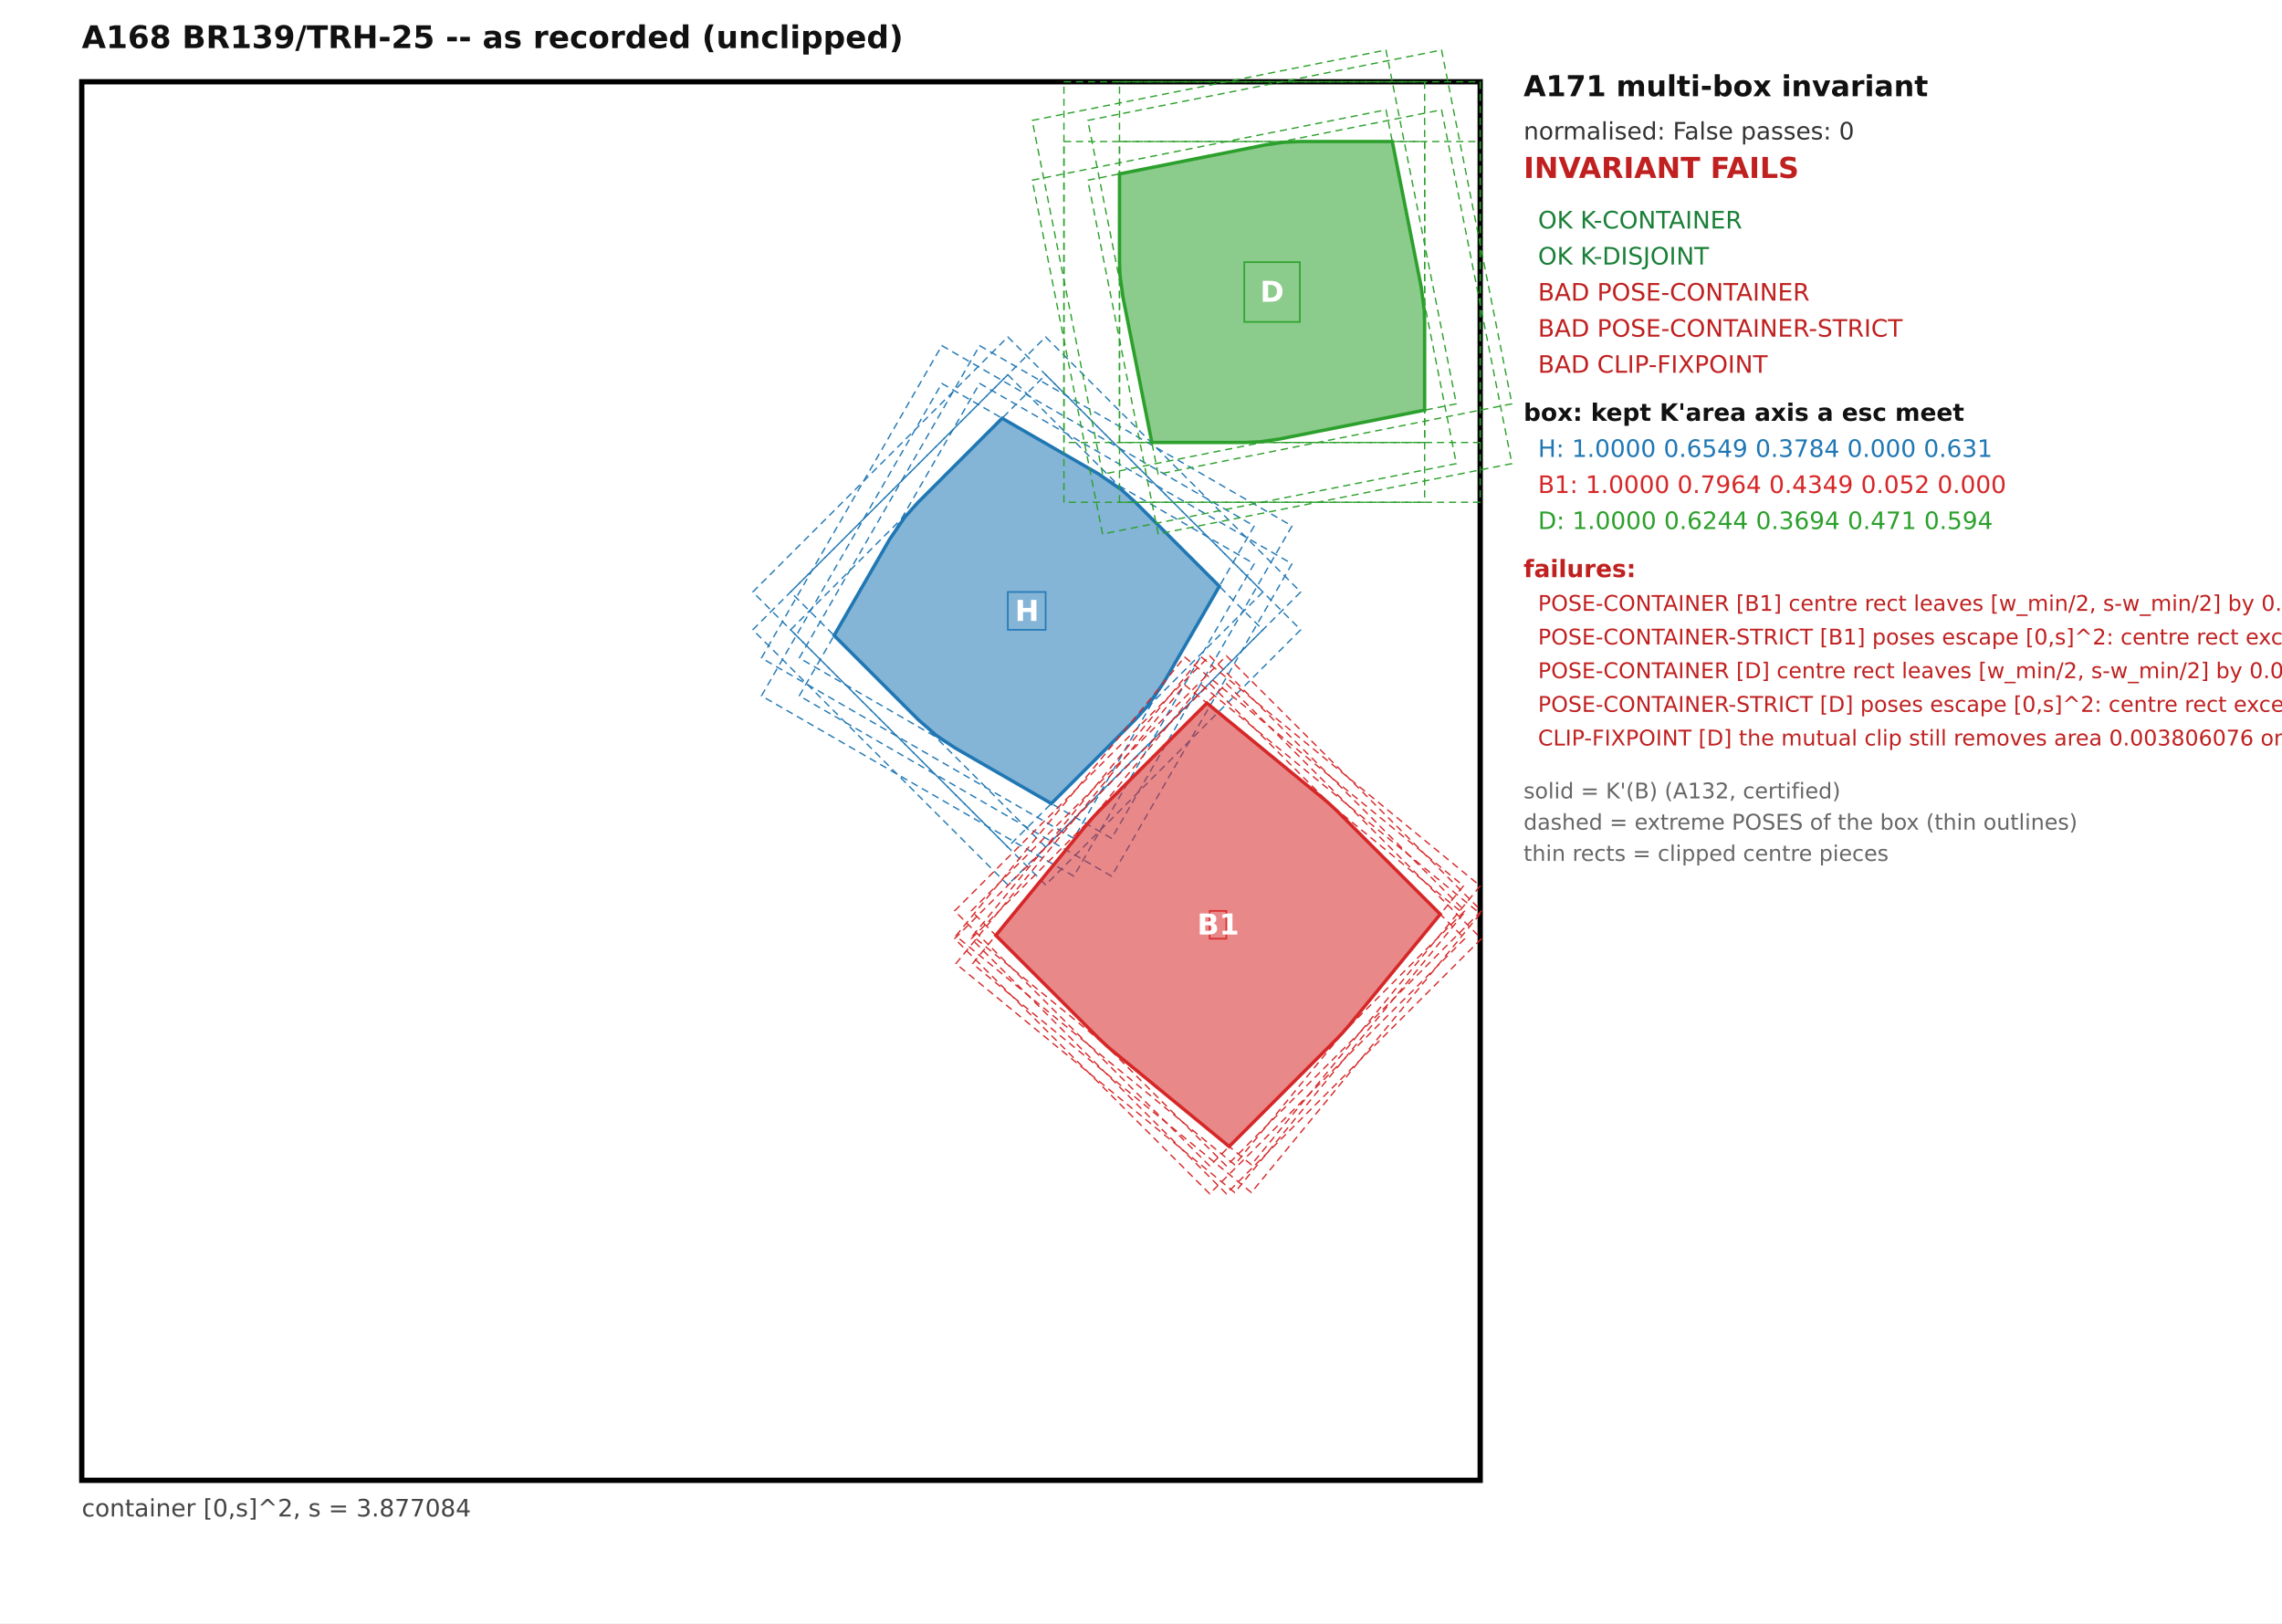
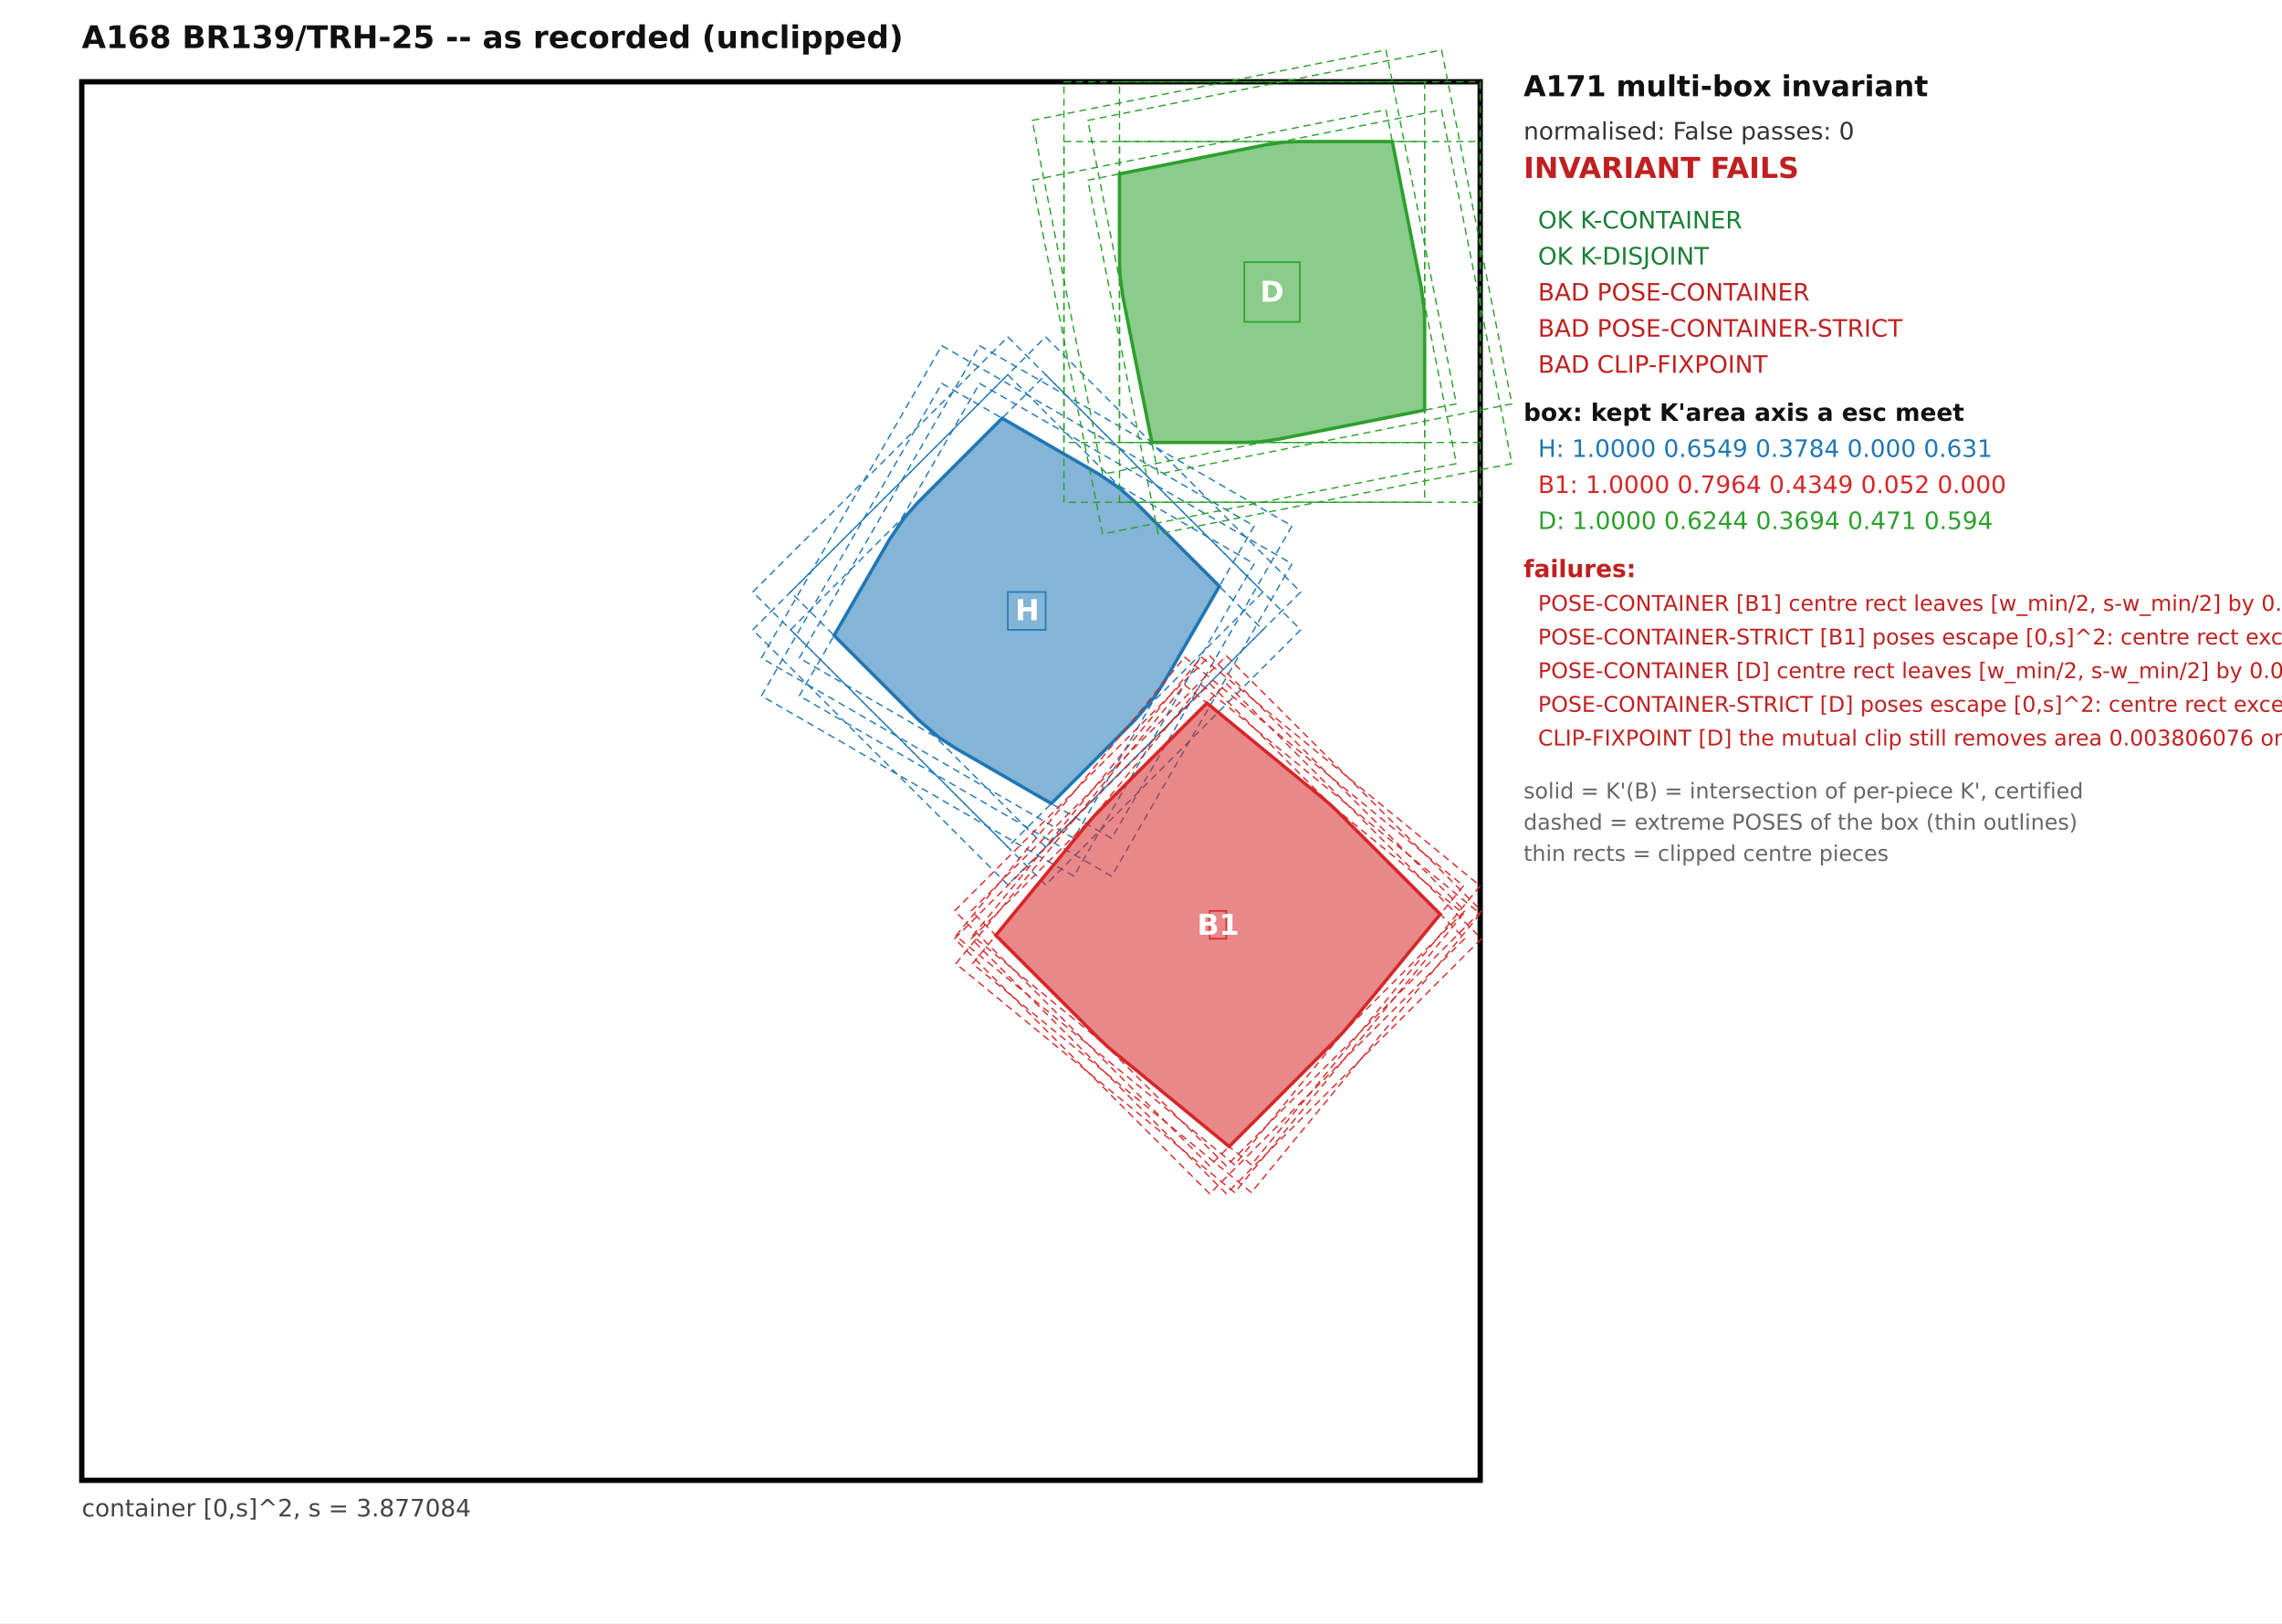
<svg xmlns="http://www.w3.org/2000/svg" width="949" height="675" viewBox="0 0 949 675">
  <rect width="949" height="675" fill="#ffffff" />
  <text x="34.0" y="20.0" font-family="DejaVu Sans,Arial,sans-serif" font-size="13" fill="#111" text-anchor="start" font-weight="bold">A168 BR139/TRH-25 -- as recorded (unclipped)</text>
  <rect x="34.00" y="34.00" width="581.56" height="581.56" fill="none" stroke="#000" stroke-width="2.2" />
  <text x="34.0" y="630.6" font-family="DejaVu Sans,Arial,sans-serif" font-size="10" fill="#444" text-anchor="start">container [0,s]^2, s = 3.877084</text>
  <polygon points="419.117,155.825 525.183,261.891 419.117,367.957 313.051,261.891" fill="none" fill-opacity="0.0" stroke="#1f77b4" stroke-width="0.55" stroke-dasharray="3,2" />
  <polygon points="419.117,140.102 525.183,246.168 419.117,352.234 313.051,246.168" fill="none" fill-opacity="0.0" stroke="#1f77b4" stroke-width="0.55" stroke-dasharray="3,2" />
  <polygon points="434.840,155.825 540.906,261.891 434.840,367.957 328.774,261.891" fill="none" fill-opacity="0.0" stroke="#1f77b4" stroke-width="0.55" stroke-dasharray="3,2" />
  <polygon points="434.840,140.102 540.906,246.168 434.840,352.234 328.774,246.168" fill="none" fill-opacity="0.0" stroke="#1f77b4" stroke-width="0.55" stroke-dasharray="3,2" />
  <polygon points="391.665,159.439 521.569,234.439 446.569,364.343 316.665,289.343" fill="none" fill-opacity="0.0" stroke="#1f77b4" stroke-width="0.55" stroke-dasharray="3,2" />
  <polygon points="391.665,143.716 521.569,218.716 446.569,348.620 316.665,273.620" fill="none" fill-opacity="0.0" stroke="#1f77b4" stroke-width="0.55" stroke-dasharray="3,2" />
  <polygon points="407.388,159.439 537.292,234.439 462.292,364.343 332.388,289.343" fill="none" fill-opacity="0.0" stroke="#1f77b4" stroke-width="0.55" stroke-dasharray="3,2" />
  <polygon points="407.388,143.716 537.292,218.716 462.292,348.620 332.388,273.620" fill="none" fill-opacity="0.0" stroke="#1f77b4" stroke-width="0.55" stroke-dasharray="3,2" />
-   <polygon points="346.868,264.262 381.879,299.273 389.427,305.856 397.251,311.069 437.211,334.140 472.222,299.129 477.287,293.510 484.018,283.756 507.089,243.796 472.078,208.785 466.459,203.721 456.706,196.990 416.746,173.919 381.735,208.930 376.285,215.026 369.939,224.302" fill="#1f77b4" fill-opacity="0.55" stroke="#1f77b4" stroke-width="1.4" />
+   <polygon points="346.868,264.262 381.879,299.273 390.409,306.591 397.251,311.069 437.211,334.140 472.222,299.129 480.140,289.771 484.018,283.756 507.089,243.796 472.078,208.785 465.662,203.081 456.706,196.990 416.746,173.919 381.735,208.930 376.030,215.346 369.939,224.302" fill="#1f77b4" fill-opacity="0.55" stroke="#1f77b4" stroke-width="1.4" />
  <rect x="419.12" y="246.17" width="15.72" height="15.72" fill="none" stroke="#1f77b4" stroke-width="0.7" stroke-opacity="0.9" />
-   <text x="427.1" y="258.2" font-family="DejaVu Sans,Arial,sans-serif" font-size="12" fill="#fff" text-anchor="middle" font-weight="bold">H</text>
+   <text x="427.2" y="257.9" font-family="DejaVu Sans,Arial,sans-serif" font-size="12" fill="#fff" text-anchor="middle" font-weight="bold">H</text>
  <polygon points="503.063,284.271 609.129,390.337 503.063,496.403 396.997,390.337" fill="none" fill-opacity="0.0" stroke="#d62728" stroke-width="0.55" stroke-dasharray="3,2" />
  <polygon points="503.063,272.716 609.129,378.782 503.063,484.848 396.997,378.782" fill="none" fill-opacity="0.0" stroke="#d62728" stroke-width="0.55" stroke-dasharray="3,2" />
  <polygon points="510.007,284.271 616.073,390.337 510.007,496.403 403.941,390.337" fill="none" fill-opacity="0.0" stroke="#d62728" stroke-width="0.55" stroke-dasharray="3,2" />
  <polygon points="510.007,272.716 616.073,378.782 510.007,484.848 403.941,378.782" fill="none" fill-opacity="0.0" stroke="#d62728" stroke-width="0.55" stroke-dasharray="3,2" />
  <polygon points="492.666,284.782 608.618,379.941 513.459,495.893 397.507,400.734" fill="none" fill-opacity="0.0" stroke="#d62728" stroke-width="0.55" stroke-dasharray="3,2" />
  <polygon points="492.666,273.226 608.618,368.385 513.459,484.337 397.507,389.178" fill="none" fill-opacity="0.0" stroke="#d62728" stroke-width="0.55" stroke-dasharray="3,2" />
  <polygon points="499.611,284.782 615.563,379.941 520.404,495.893 404.452,400.734" fill="none" fill-opacity="0.0" stroke="#d62728" stroke-width="0.55" stroke-dasharray="3,2" />
  <polygon points="499.611,273.226 615.563,368.385 520.404,484.337 404.452,389.178" fill="none" fill-opacity="0.0" stroke="#d62728" stroke-width="0.55" stroke-dasharray="3,2" />
-   <polygon points="414.117,388.957 457.002,431.842 460.528,435.144 462.398,436.733 511.160,476.750 556.123,431.787 558.194,429.630 561.014,426.391 598.953,380.162 556.068,337.277 552.772,334.178 550.672,332.386 501.910,292.369 456.947,337.332 454.928,339.433 452.056,342.728" fill="#d62728" fill-opacity="0.55" stroke="#d62728" stroke-width="1.4" />
+   <polygon points="414.117,388.957 457.002,431.842 460.528,435.144 462.398,436.733 511.160,476.750 556.123,431.787 558.038,429.799 561.014,426.391 598.953,380.162 556.068,337.277 554.079,335.362 550.672,332.386 501.910,292.369 456.947,337.332 454.668,339.715 452.056,342.728" fill="#d62728" fill-opacity="0.55" stroke="#d62728" stroke-width="1.4" />
  <rect x="503.06" y="378.78" width="6.94" height="11.56" fill="none" stroke="#d62728" stroke-width="0.7" stroke-opacity="0.9" />
-   <text x="506.6" y="388.6" font-family="DejaVu Sans,Arial,sans-serif" font-size="12" fill="#fff" text-anchor="middle" font-weight="bold">B1</text>
+   <text x="506.6" y="388.7" font-family="DejaVu Sans,Arial,sans-serif" font-size="12" fill="#fff" text-anchor="middle" font-weight="bold">B1</text>
  <polygon points="592.451,58.858 592.451,208.858 442.451,208.858 442.451,58.858" fill="none" fill-opacity="0.0" stroke="#2ca02c" stroke-width="0.55" stroke-dasharray="3,2" />
  <polygon points="592.451,34.000 592.451,184.000 442.451,184.000 442.451,34.000" fill="none" fill-opacity="0.0" stroke="#2ca02c" stroke-width="0.55" stroke-dasharray="3,2" />
  <polygon points="615.563,58.858 615.563,208.858 465.563,208.858 465.563,58.858" fill="none" fill-opacity="0.0" stroke="#2ca02c" stroke-width="0.55" stroke-dasharray="3,2" />
  <polygon points="615.563,34.000 615.563,184.000 465.563,184.000 465.563,34.000" fill="none" fill-opacity="0.0" stroke="#2ca02c" stroke-width="0.55" stroke-dasharray="3,2" />
  <polygon points="576.378,45.667 605.642,192.785 458.524,222.048 429.260,74.931" fill="none" fill-opacity="0.0" stroke="#2ca02c" stroke-width="0.55" stroke-dasharray="3,2" />
  <polygon points="576.378,20.809 605.642,167.927 458.524,197.191 429.260,50.073" fill="none" fill-opacity="0.0" stroke="#2ca02c" stroke-width="0.55" stroke-dasharray="3,2" />
  <polygon points="599.490,45.667 628.753,192.785 481.635,222.048 452.372,74.931" fill="none" fill-opacity="0.0" stroke="#2ca02c" stroke-width="0.55" stroke-dasharray="3,2" />
  <polygon points="599.490,20.809 628.753,167.927 481.635,197.191 452.372,50.073" fill="none" fill-opacity="0.0" stroke="#2ca02c" stroke-width="0.55" stroke-dasharray="3,2" />
  <polygon points="465.563,109.077 465.749,114.288 466.989,123.557 479.012,184.000 517.528,184.000 523.962,183.717 532.008,182.574 592.451,170.551 592.451,133.781 592.295,129.029 591.025,119.301 579.002,58.858 540.486,58.858 533.899,59.155 526.006,60.284 465.563,72.307" fill="#2ca02c" fill-opacity="0.55" stroke="#2ca02c" stroke-width="1.4" />
  <rect x="517.45" y="109.00" width="23.11" height="24.86" fill="none" stroke="#2ca02c" stroke-width="0.7" stroke-opacity="0.9" />
  <text x="529.0" y="125.5" font-family="DejaVu Sans,Arial,sans-serif" font-size="12" fill="#fff" text-anchor="middle" font-weight="bold">D</text>
  <text x="633.6" y="40.0" font-family="DejaVu Sans,Arial,sans-serif" font-size="12" fill="#111" text-anchor="start" font-weight="bold">A171 multi-box invariant</text>
  <text x="633.6" y="58.0" font-family="DejaVu Sans,Arial,sans-serif" font-size="10" fill="#333" text-anchor="start">normalised: False   passes: 0</text>
  <text x="633.6" y="74.0" font-family="DejaVu Sans,Arial,sans-serif" font-size="12" fill="#c02020" text-anchor="start" font-weight="bold">INVARIANT FAILS</text>
  <text x="639.6" y="95.0" font-family="DejaVu Sans,Arial,sans-serif" font-size="10" fill="#1a7f37" text-anchor="start">OK   K-CONTAINER</text>
  <text x="639.6" y="110.0" font-family="DejaVu Sans,Arial,sans-serif" font-size="10" fill="#1a7f37" text-anchor="start">OK   K-DISJOINT</text>
  <text x="639.6" y="125.0" font-family="DejaVu Sans,Arial,sans-serif" font-size="10" fill="#c02020" text-anchor="start">BAD  POSE-CONTAINER</text>
  <text x="639.6" y="140.0" font-family="DejaVu Sans,Arial,sans-serif" font-size="10" fill="#c02020" text-anchor="start">BAD  POSE-CONTAINER-STRICT</text>
  <text x="639.6" y="155.0" font-family="DejaVu Sans,Arial,sans-serif" font-size="10" fill="#c02020" text-anchor="start">BAD  CLIP-FIXPOINT</text>
  <text x="633.6" y="175.0" font-family="DejaVu Sans,Arial,sans-serif" font-size="10" fill="#111" text-anchor="start" font-weight="bold">box: kept  K'area  axis a  esc  meet</text>
  <text x="639.6" y="190.0" font-family="DejaVu Sans,Arial,sans-serif" font-size="10" fill="#1f77b4" text-anchor="start">H: 1.0000  0.6549  0.3784  0.000  0.631</text>
  <text x="639.6" y="205.0" font-family="DejaVu Sans,Arial,sans-serif" font-size="10" fill="#d62728" text-anchor="start">B1: 1.0000  0.7964  0.4349  0.052  0.000</text>
  <text x="639.6" y="220.0" font-family="DejaVu Sans,Arial,sans-serif" font-size="10" fill="#2ca02c" text-anchor="start">D: 1.0000  0.6244  0.3694  0.471  0.594</text>
  <text x="633.6" y="240.0" font-family="DejaVu Sans,Arial,sans-serif" font-size="10" fill="#c02020" text-anchor="start" font-weight="bold">failures:</text>
  <text x="639.6" y="254.0" font-family="DejaVu Sans,Arial,sans-serif" font-size="9" fill="#c02020" text-anchor="start">POSE-CONTAINER [B1] centre rect leaves [w_min/2, s-w_min/2] by 0.0000000</text>
  <text x="639.6" y="268.0" font-family="DejaVu Sans,Arial,sans-serif" font-size="9" fill="#c02020" text-anchor="start">POSE-CONTAINER-STRICT [B1] poses escape [0,s]^2: centre rect exceeds [w_max/2, </text>
  <text x="639.6" y="282.0" font-family="DejaVu Sans,Arial,sans-serif" font-size="9" fill="#c02020" text-anchor="start">POSE-CONTAINER [D] centre rect leaves [w_min/2, s-w_min/2] by 0.0000000</text>
  <text x="639.6" y="296.0" font-family="DejaVu Sans,Arial,sans-serif" font-size="9" fill="#c02020" text-anchor="start">POSE-CONTAINER-STRICT [D] poses escape [0,s]^2: centre rect exceeds [w_max/2, </text>
  <text x="639.6" y="310.0" font-family="DejaVu Sans,Arial,sans-serif" font-size="9" fill="#c02020" text-anchor="start">CLIP-FIXPOINT [D] the mutual clip still removes area 0.003806076 on ti</text>
-   <text x="633.6" y="332.0" font-family="DejaVu Sans,Arial,sans-serif" font-size="9" fill="#666" text-anchor="start">solid = K'(B) (A132, certified)</text>
+   <text x="633.6" y="332.0" font-family="DejaVu Sans,Arial,sans-serif" font-size="9" fill="#666" text-anchor="start">solid = K'(B) = intersection of per-piece K', certified</text>
  <text x="633.6" y="345.0" font-family="DejaVu Sans,Arial,sans-serif" font-size="9" fill="#666" text-anchor="start">dashed = extreme POSES of the box (thin outlines)</text>
  <text x="633.6" y="358.0" font-family="DejaVu Sans,Arial,sans-serif" font-size="9" fill="#666" text-anchor="start">thin rects = clipped centre pieces</text>
</svg>
